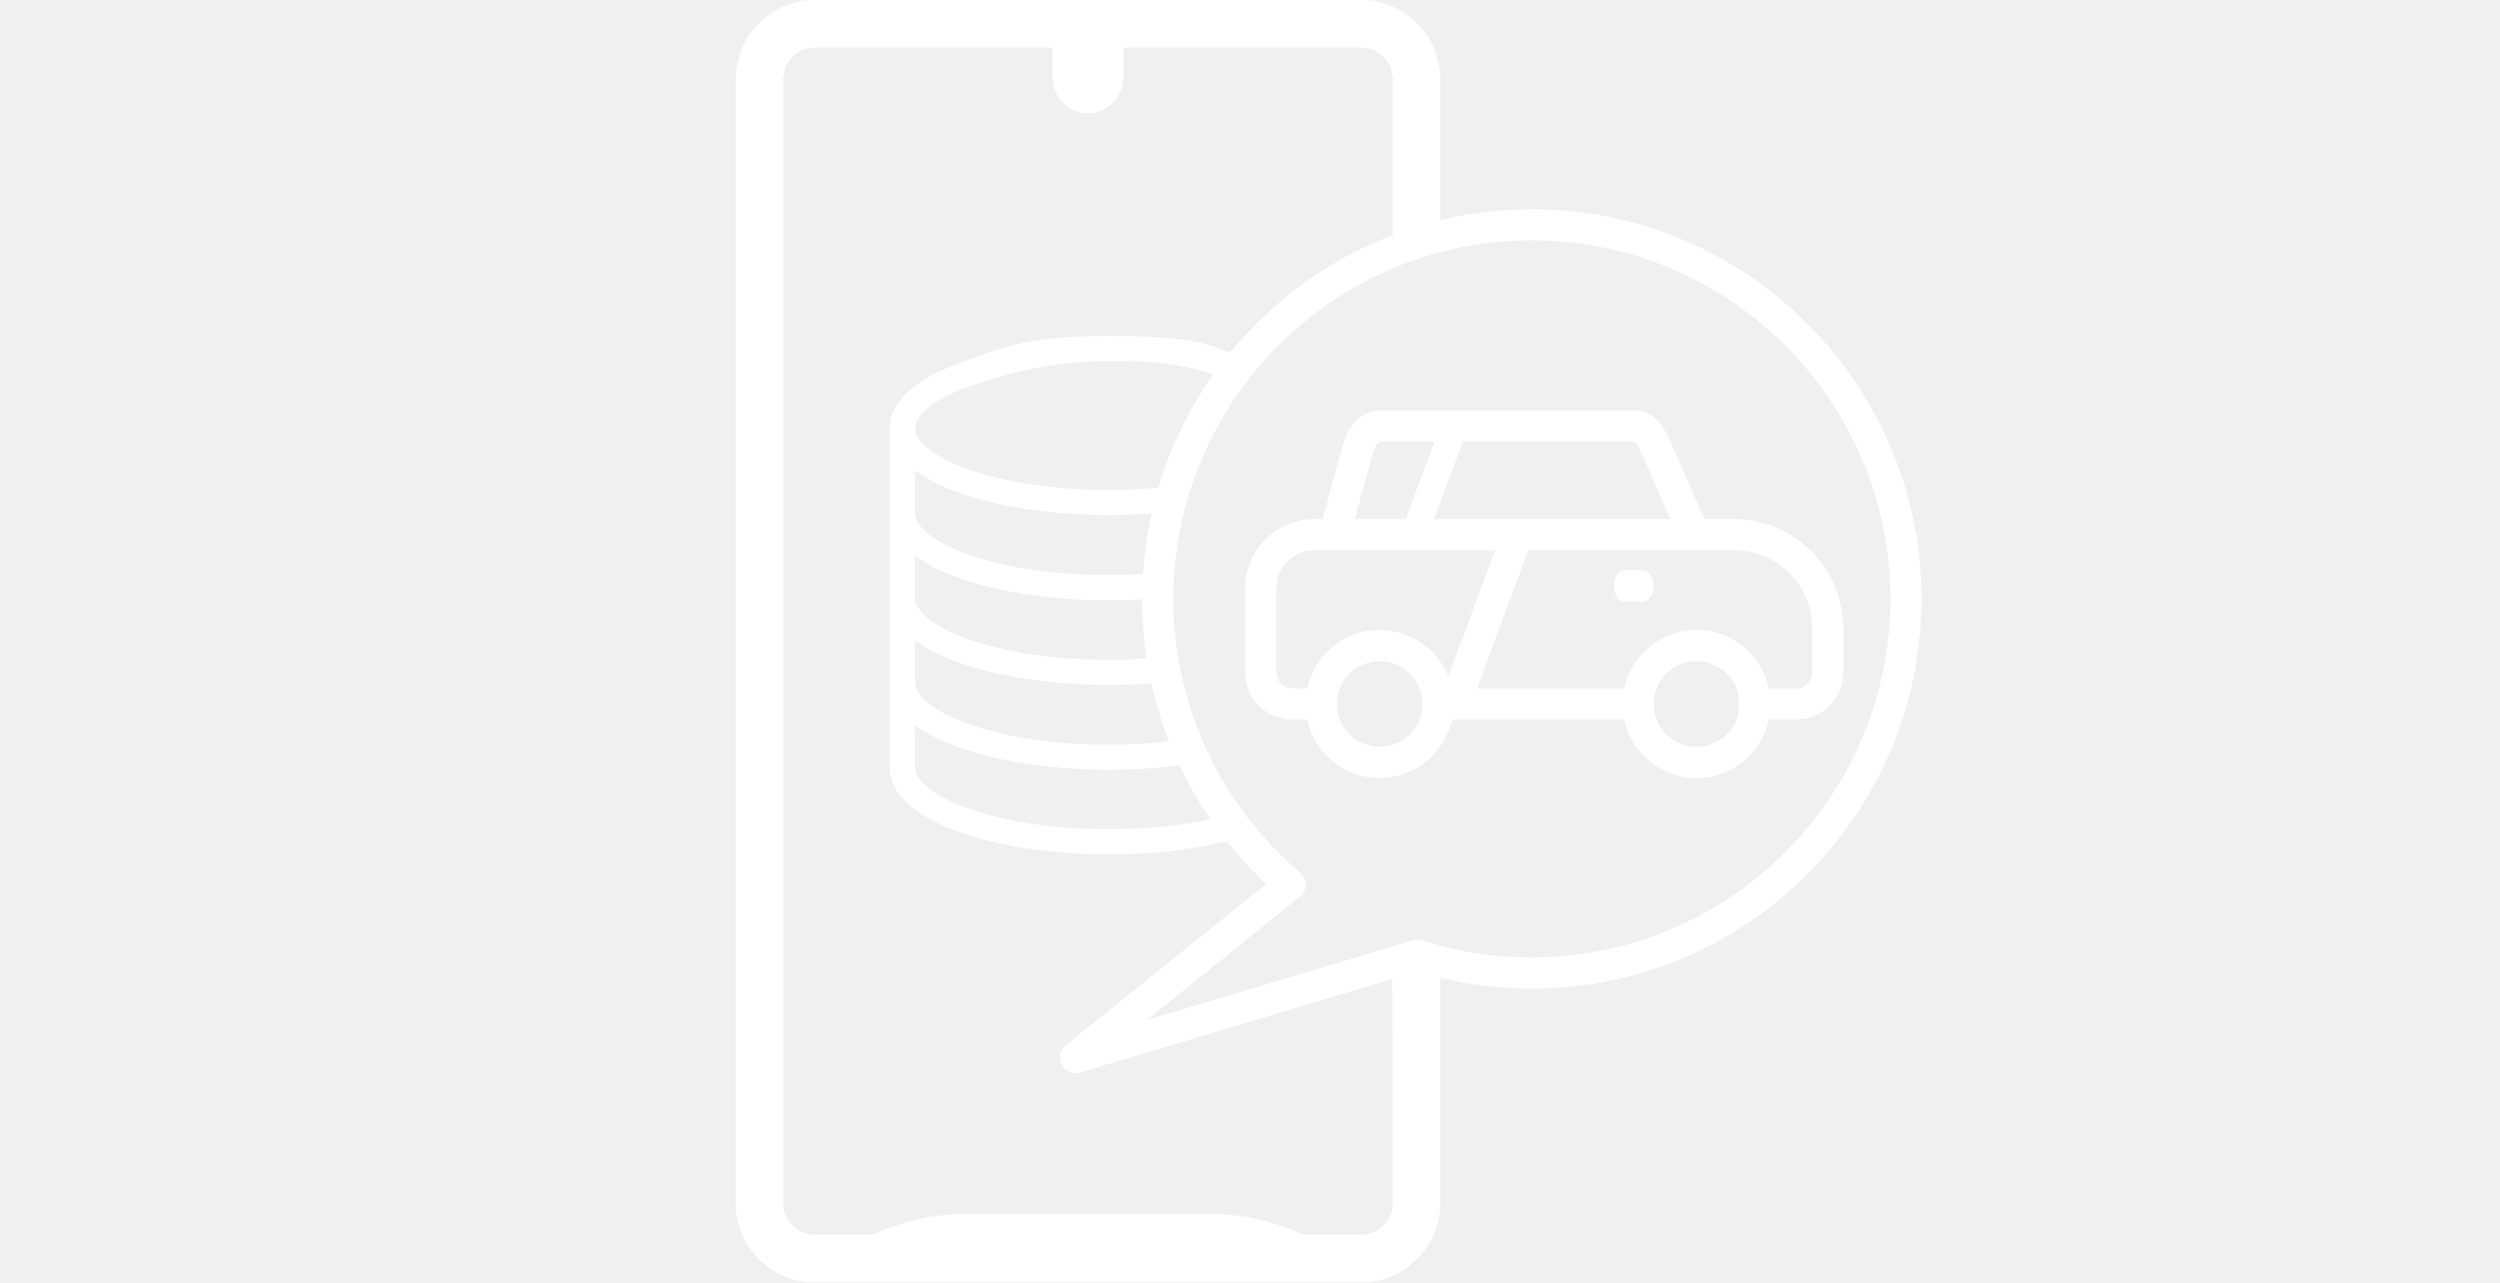
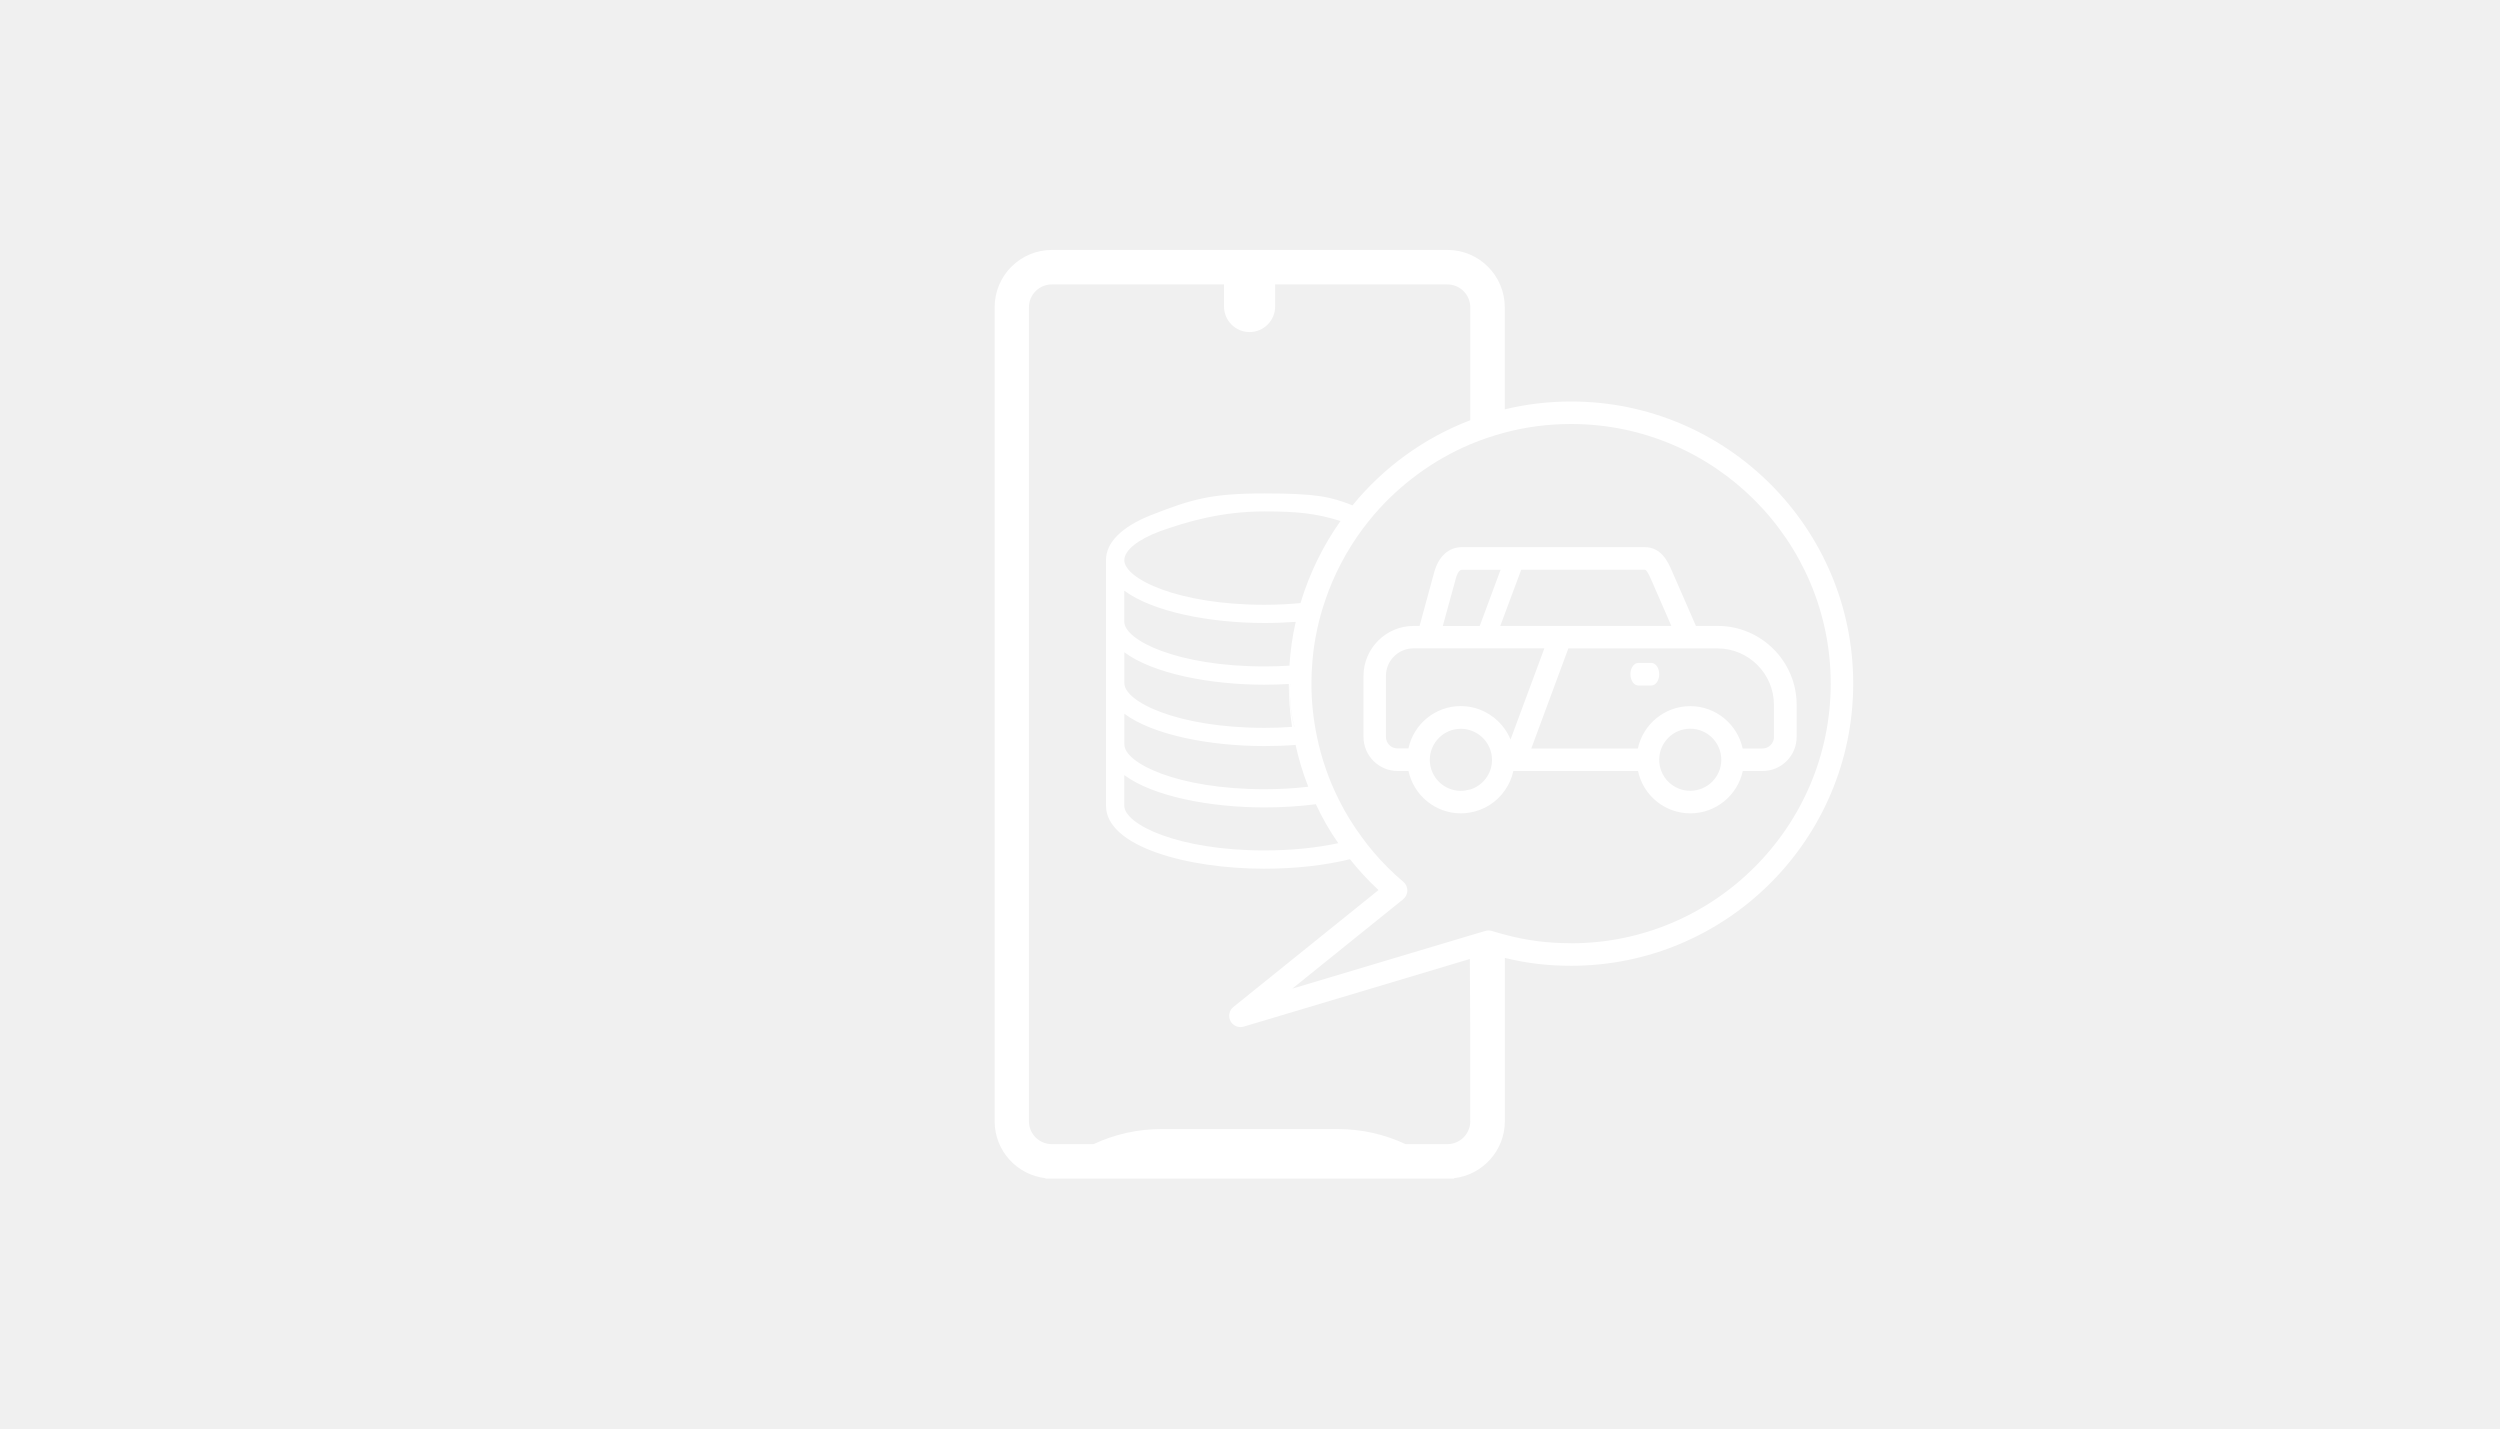
- <svg xmlns="http://www.w3.org/2000/svg" id="uuid-7ae6e8f5-561e-49fc-be8e-8375321e9e54" viewBox="0 0 202.01 103.62">
+ <svg xmlns="http://www.w3.org/2000/svg" id="uuid-994ce707-d392-4871-8520-fc6c92a660cd" viewBox="0 0 350 200">
  <defs>
-     <style>.uuid-779899a5-1975-4d9c-bd31-1ea3408af762{fill:none;}.uuid-a9fcc547-b6ee-49db-a7bd-c877e88bbea3{fill:#fff;}</style>
+     <style>.uuid-c2671c35-3786-4e6c-afba-392839c89dfa{fill:none;}.uuid-0ff88982-2994-495b-968f-7088e54aa554{fill:#fff;}</style>
  </defs>
-   <rect class="uuid-779899a5-1975-4d9c-bd31-1ea3408af762" y="103.61" width="202.01" height=".01" />
-   <path class="uuid-a9fcc547-b6ee-49db-a7bd-c877e88bbea3" d="M94.81,48.39c0-.85.04-1.7.11-2.53-.76,2.72-.63,5.69.5,8.44-.4-1.92-.61-3.9-.61-5.91ZM92.43,48.42s-.09.01-.14.01c0,1.61.13,3.21.37,4.78.08,0,.17,0,.25-.01-.42-1.58-.57-3.19-.48-4.78ZM94.81,48.39c0-.85.04-1.7.11-2.53-.76,2.72-.63,5.69.5,8.44-.4-1.92-.61-3.9-.61-5.91ZM92.43,48.42s-.09.01-.14.01c0,1.61.13,3.21.37,4.78.08,0,.17,0,.25-.01-.42-1.58-.57-3.19-.48-4.78ZM140.14,41.95h-2.42l-2.69-6.15c-.43-.98-1.16-2.64-3.04-2.64h-20.39c-1.48,0-2.61,1.03-3.1,2.82l-1.63,5.97h-.67c-3.08,0-5.59,2.51-5.59,5.59v6.8c0,2.1,1.71,3.8,3.81,3.8h1.21c.58,2.7,2.98,4.73,5.85,4.73.32,0,.64-.03.95-.08,1.64-.26,3.05-1.18,3.95-2.49.45-.64.78-1.37.95-2.16h13.91c.57,2.7,2.97,4.73,5.84,4.73s5.27-2.03,5.85-4.73h2.21c2.1,0,3.8-1.7,3.8-3.8v-3.59c0-4.85-3.95-8.8-8.8-8.8ZM118.21,35.68h13.78c.2,0,.42.41.74,1.13l2.24,5.14h-19.09l.5-1.35,1.83-4.92ZM110.93,36.64c.07-.29.3-.96.67-.96h4.32l-2.33,6.27h-4.12l1.46-5.31ZM112.44,60.21c-.31.09-.63.14-.96.14-1.91,0-3.46-1.55-3.47-3.46h0c.01-1.92,1.56-3.47,3.47-3.47.34,0,.66.05.97.14,1.44.42,2.5,1.75,2.5,3.33s-1.06,2.91-2.51,3.32ZM117.03,54.65c-.17-.43-.39-.83-.65-1.2-.91-1.28-2.31-2.2-3.92-2.47-.32-.05-.65-.08-.98-.08-2.87,0-5.27,2.03-5.84,4.73h-1.22c-.72,0-1.29-.58-1.29-1.29v-6.8c0-1.7,1.38-3.08,3.07-3.08h14.61l-3.78,10.19ZM137.08,60.35c-1.91,0-3.46-1.55-3.46-3.46h0c0-1.92,1.55-3.47,3.46-3.47s3.47,1.55,3.47,3.47-1.56,3.46-3.47,3.46ZM146.43,54.34c0,.71-.58,1.29-1.29,1.29h-2.21c-.58-2.7-2.98-4.73-5.85-4.73s-5.26,2.03-5.84,4.73h-11.89l4.14-11.17h16.65c3.47,0,6.29,2.83,6.29,6.29v3.59ZM133.62,47.34c0,.69-.39,1.26-.88,1.26h-1.46c-.49,0-.88-.56-.88-1.26s.39-1.26.88-1.26h1.46c.49,0,.88.56.88,1.26ZM123.78,16.91c-2.55,0-5.03.3-7.4.88V6.39c-.01-3.53-2.87-6.39-6.4-6.39h-44.13c-3.54,0-6.4,2.86-6.4,6.39v90.84c0,3.29,2.49,5.99,5.69,6.35-.02.01-.03.02-.05.04h45.64s-.03-.03-.04-.04c3.19-.36,5.68-3.06,5.69-6.35v-18.23c2.42.6,4.82.88,7.4.88,17.36,0,31.48-14.13,31.48-31.49s-14.12-31.48-31.48-31.48ZM112.54,97.23c-.01,1.41-1.15,2.55-2.56,2.55h-4.66c-2.33-1.09-4.9-1.68-7.53-1.68h-19.76c-2.63,0-5.19.59-7.53,1.68h-4.65c-1.41,0-2.56-1.14-2.56-2.55V6.39c0-1.41,1.15-2.55,2.56-2.55h19.21v2.46c0,1.57,1.28,2.85,2.85,2.85s2.85-1.28,2.85-2.85v-2.46h19.22c1.41,0,2.55,1.14,2.56,2.55v12.6c-5.17,1.98-9.69,5.28-13.14,9.5-2.41-.95-3.94-1.33-9.84-1.33s-8.06.62-12.68,2.44c-3.21,1.28-4.97,3.02-4.98,4.98v27.45c.03,4.55,9.12,7.01,17.65,7.01,3.46,0,6.75-.37,9.57-1.06.97,1.22,2.03,2.37,3.19,3.44l-16.2,13.05c-.47.38-.6,1.04-.32,1.57.22.42.66.67,1.11.67.12,0,.24-.02.36-.05l25.24-7.55.04,8.05v10.07ZM97.81,66.19c-2.31.5-5.1.81-8.25.81-9.66,0-15.61-2.9-15.63-4.98v-3.43c3.17,2.37,9.53,3.61,15.63,3.61,1.97,0,3.91-.12,5.75-.36.7,1.51,1.54,2.97,2.5,4.35ZM89.56,46.47c-9.68,0-15.63-2.91-15.63-5v-3.46c3.17,2.36,9.53,3.61,15.63,3.61,1.19,0,2.36-.05,3.5-.13-.37,1.59-.6,3.22-.7,4.89-.92.06-1.86.09-2.8.09ZM89.56,48.51c.91,0,1.84-.03,2.73-.08.05,0,.09-.01.14-.01-.09,1.59.06,3.2.48,4.78-.08.01-.17.01-.25.01-1.03.08-2.05.11-3.1.11-9.68,0-15.63-2.91-15.63-4.99v-3.44c3.17,2.37,9.53,3.62,15.63,3.62ZM94.46,59.89c-1.57.19-3.22.28-4.9.28-9.68,0-15.62-2.91-15.62-5v-3.43c3.16,2.37,9.53,3.61,15.62,3.61,1.17,0,2.34-.04,3.48-.13.35,1.6.82,3.16,1.42,4.67ZM89.56,39.59c-9.68,0-15.63-2.91-15.63-4.99h.01c0-1.09,1.52-2.3,4.01-3.23,2.97-1.05,6.81-2.2,11.6-2.2,3.61,0,5.7.19,8.51,1.07-1.95,2.76-3.47,5.85-4.46,9.16-1.31.13-2.66.19-4.04.19ZM123.78,77.36c-2.62,0-4.96-.3-7.4-.96-.47-.12-.95-.26-1.43-.41-.24-.08-.5-.08-.74-.01l-1.72.51-19.82,5.93,12.37-9.97c.29-.24.47-.59.47-.97s-.16-.73-.45-.97c-1.2-1.02-2.32-2.13-3.33-3.32-.46-.55-.91-1.11-1.32-1.69-.96-1.3-1.8-2.66-2.51-4.09-1.13-2.24-1.97-4.63-2.48-7.11-1.13-2.75-1.26-5.72-.5-8.44.2-2.36.69-4.64,1.44-6.81.97-2.86,2.39-5.53,4.16-7.92.43-.57.88-1.13,1.34-1.67,2.9-3.34,6.54-6.02,10.67-7.77,1.24-.52,2.53-.96,3.85-1.31,2.36-.63,4.84-.96,7.4-.96,15.97,0,28.97,13,28.97,28.97s-13,28.97-28.97,28.97Z" />
+   <path class="uuid-0ff88982-2994-495b-968f-7088e54aa554" d="M183.6,95.71c0-1.07.05-2.13.14-3.17-.95,3.41-.79,7.14.63,10.59-.5-2.41-.77-4.89-.77-7.41ZM180.61,95.75c-.06,0-.11.01-.18.01,0,2.02.16,4.03.46,6,.1,0,.21,0,.31-.01-.53-1.98-.72-4-.6-6ZM183.6,95.71c0-1.07.05-2.13.14-3.17-.95,3.41-.79,7.14.63,10.59-.5-2.41-.77-4.89-.77-7.41ZM180.61,95.75c-.06,0-.11.01-.18.01,0,2.02.16,4.03.46,6,.1,0,.21,0,.31-.01-.53-1.98-.72-4-.6-6ZM240.47,87.63h-3.04l-3.37-7.72c-.54-1.23-1.46-3.31-3.81-3.31h-25.58c-1.86,0-3.27,1.29-3.89,3.54l-2.04,7.49h-.84c-3.86,0-7.01,3.15-7.01,7.01v8.53c0,2.63,2.15,4.77,4.78,4.77h1.52c.73,3.39,3.74,5.93,7.34,5.93.4,0,.8-.04,1.19-.1,2.06-.33,3.83-1.48,4.96-3.12.56-.8.98-1.72,1.19-2.71h17.45c.72,3.39,3.73,5.93,7.33,5.93s6.61-2.55,7.34-5.93h2.77c2.63,0,4.77-2.13,4.77-4.77v-4.5c0-6.08-4.96-11.04-11.04-11.04ZM212.96,79.76h17.29c.25,0,.53.51.93,1.42l2.81,6.45h-23.95l.63-1.69,2.3-6.17ZM203.82,80.97c.09-.36.38-1.2.84-1.2h5.42l-2.92,7.87h-5.17l1.83-6.66ZM205.72,110.54c-.39.11-.79.18-1.2.18-2.4,0-4.34-1.94-4.35-4.34h0c.01-2.41,1.96-4.35,4.35-4.35.43,0,.83.06,1.22.18,1.81.53,3.14,2.2,3.14,4.18s-1.33,3.65-3.15,4.17ZM211.48,103.56c-.21-.54-.49-1.04-.82-1.51-1.14-1.61-2.9-2.76-4.92-3.1-.4-.06-.82-.1-1.23-.1-3.6,0-6.61,2.55-7.33,5.93h-1.53c-.9,0-1.62-.73-1.62-1.62v-8.53c0-2.13,1.73-3.86,3.85-3.86h18.33l-4.74,12.78ZM236.63,110.71c-2.4,0-4.34-1.94-4.34-4.34h0c0-2.41,1.94-4.35,4.34-4.35s4.35,1.94,4.35,4.35-1.96,4.34-4.35,4.34ZM248.36,103.17c0,.89-.73,1.62-1.62,1.62h-2.77c-.73-3.39-3.74-5.93-7.34-5.93s-6.6,2.55-7.33,5.93h-14.92l5.19-14.01h20.89c4.35,0,7.89,3.55,7.89,7.89v4.5ZM232.29,94.39c0,.87-.49,1.58-1.1,1.58h-1.83c-.61,0-1.1-.71-1.1-1.58s.49-1.58,1.1-1.58h1.83c.61,0,1.1.71,1.1,1.58ZM219.95,56.21c-3.2,0-6.31.38-9.28,1.1v-14.3c-.01-4.43-3.6-8.02-8.03-8.02h-55.36c-4.44,0-8.03,3.59-8.03,8.02v113.97c0,4.13,3.12,7.51,7.14,7.97-.03.01-.04.03-.06.05h57.26s-.04-.04-.05-.05c4-.45,7.13-3.84,7.14-7.97v-22.87c3.04.75,6.05,1.1,9.28,1.1,21.78,0,39.49-17.73,39.49-39.51s-17.71-39.49-39.49-39.49ZM205.84,156.98c-.01,1.77-1.44,3.2-3.21,3.2h-5.85c-2.92-1.37-6.15-2.11-9.45-2.11h-24.79c-3.3,0-6.51.74-9.45,2.11h-5.83c-1.77,0-3.21-1.43-3.21-3.2V43.02c0-1.77,1.44-3.2,3.21-3.2h24.1v3.09c0,1.97,1.61,3.58,3.58,3.58s3.58-1.61,3.58-3.58v-3.09h24.11c1.77,0,3.2,1.43,3.21,3.2v15.81c-6.49,2.48-12.16,6.62-16.49,11.92-3.02-1.19-4.94-1.67-12.35-1.67s-10.11.78-15.91,3.06c-4.03,1.61-6.24,3.79-6.25,6.25v34.44c.04,5.71,11.44,8.79,22.14,8.79,4.34,0,8.47-.46,12.01-1.33,1.22,1.53,2.55,2.97,4,4.32l-20.32,16.37c-.59.48-.75,1.3-.4,1.97.28.53.83.84,1.39.84.15,0,.3-.03.45-.06l31.67-9.47.05,10.1v12.63ZM187.36,118.04c-2.9.63-6.4,1.02-10.35,1.02-12.12,0-19.58-3.64-19.61-6.25v-4.3c3.98,2.97,11.96,4.53,19.61,4.53,2.47,0,4.91-.15,7.21-.45.88,1.89,1.93,3.73,3.14,5.46ZM177.01,93.3c-12.14,0-19.61-3.65-19.61-6.27v-4.34c3.98,2.96,11.96,4.53,19.61,4.53,1.49,0,2.96-.06,4.39-.16-.46,1.99-.75,4.04-.88,6.13-1.15.08-2.33.11-3.51.11ZM177.01,95.86c1.14,0,2.31-.04,3.43-.1.06,0,.11-.01.18-.01-.11,1.99.08,4.01.6,6-.1.01-.21.01-.31.01-1.29.1-2.57.14-3.89.14-12.14,0-19.61-3.65-19.61-6.26v-4.32c3.98,2.97,11.96,4.54,19.61,4.54ZM183.16,110.14c-1.97.24-4.04.35-6.15.35-12.14,0-19.6-3.65-19.6-6.27v-4.3c3.96,2.97,11.96,4.53,19.6,4.53,1.47,0,2.94-.05,4.37-.16.44,2.01,1.03,3.96,1.78,5.86ZM177.01,84.67c-12.14,0-19.61-3.65-19.61-6.26h.01c0-1.37,1.91-2.89,5.03-4.05,3.73-1.32,8.54-2.76,14.55-2.76,4.53,0,7.15.24,10.68,1.34-2.45,3.46-4.35,7.34-5.6,11.49-1.64.16-3.34.24-5.07.24ZM219.95,132.05c-3.29,0-6.22-.38-9.28-1.2-.59-.15-1.19-.33-1.79-.51-.3-.1-.63-.1-.93-.01l-2.16.64-24.87,7.44,15.52-12.51c.36-.3.59-.74.59-1.22s-.2-.92-.56-1.22c-1.51-1.28-2.91-2.67-4.18-4.17-.58-.69-1.14-1.39-1.66-2.12-1.2-1.63-2.26-3.34-3.15-5.13-1.42-2.81-2.47-5.81-3.11-8.92-1.42-3.45-1.58-7.18-.63-10.59.25-2.96.87-5.82,1.81-8.54,1.22-3.59,3-6.94,5.22-9.94.54-.72,1.1-1.42,1.68-2.1,3.64-4.19,8.2-7.55,13.39-9.75,1.56-.65,3.17-1.2,4.83-1.64,2.96-.79,6.07-1.2,9.28-1.2,20.04,0,36.35,16.31,36.35,36.35s-16.31,36.35-36.35,36.35Z" />
+   <rect class="uuid-c2671c35-3786-4e6c-afba-392839c89dfa" width="350" height="200" />
</svg>
